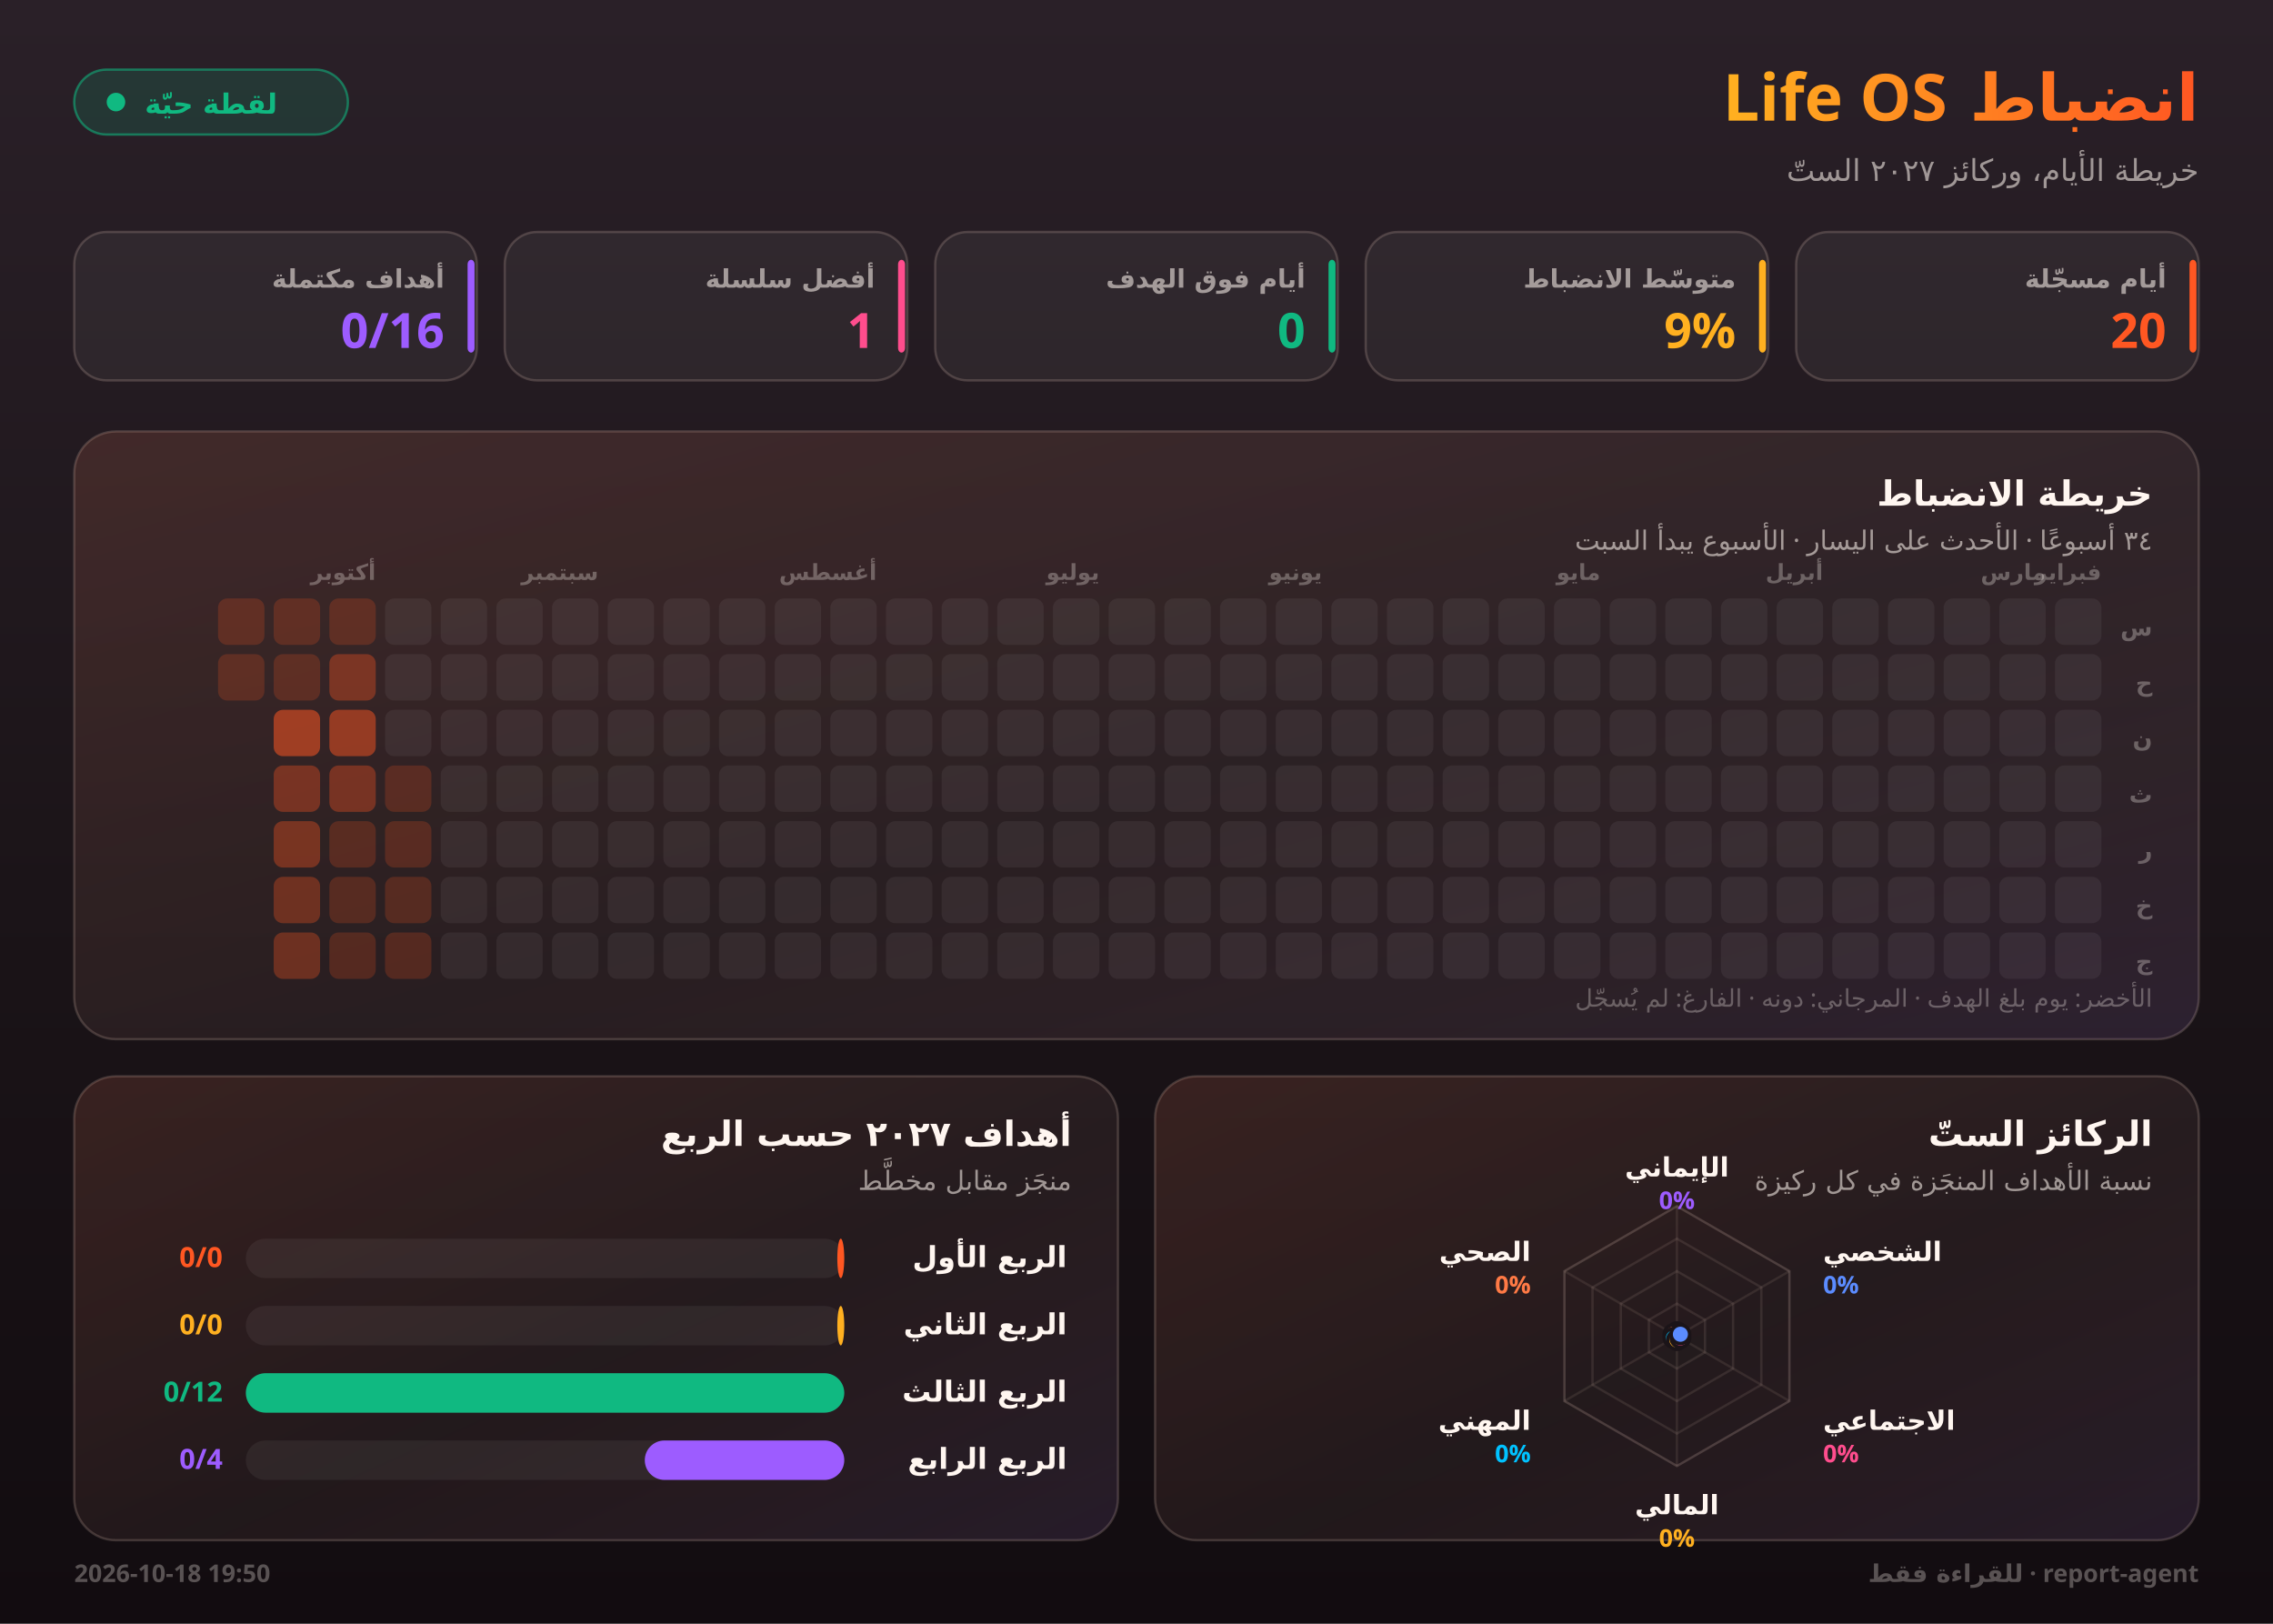
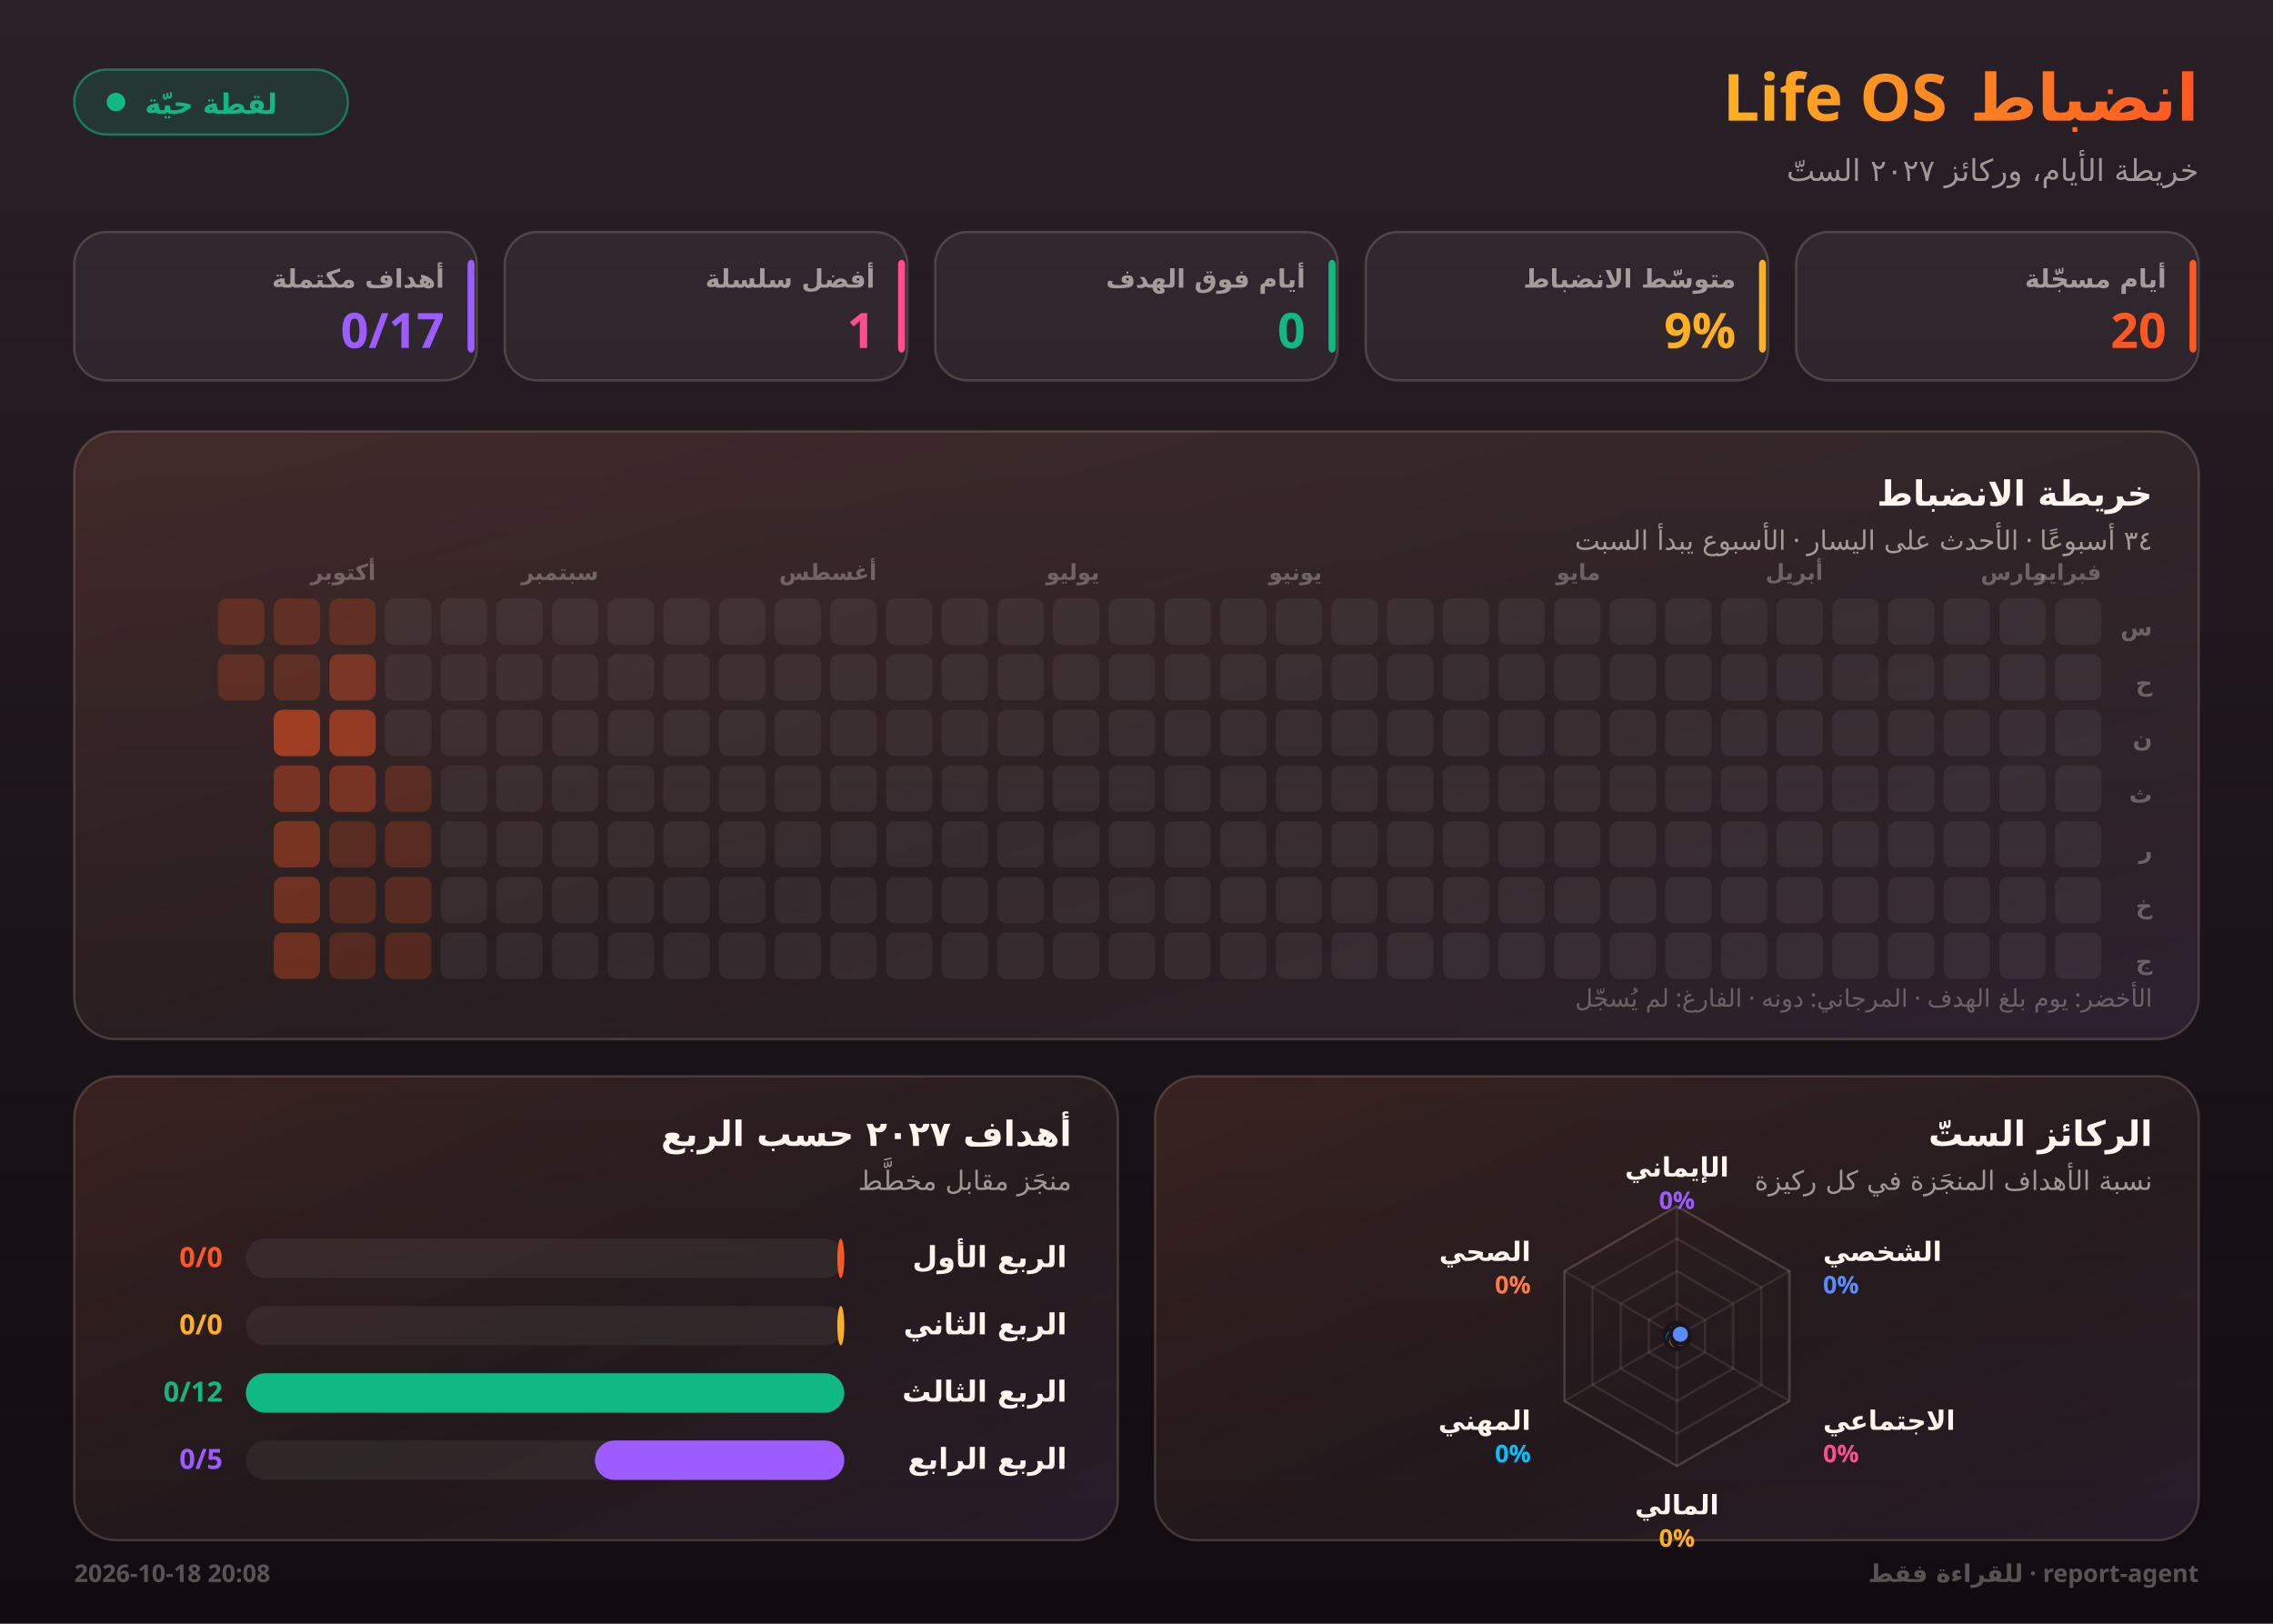
<svg xmlns="http://www.w3.org/2000/svg" width="980" height="700" viewBox="0 0 980 700" font-family="Tajawal, Cairo, 'Segoe UI', system-ui, sans-serif">
  <defs>
    <linearGradient id="sky" x1="0" y1="0" x2="0" y2="1">
      <stop offset="0%" stop-color="#2A2028" />
      <stop offset="55%" stop-color="#1B1418" />
      <stop offset="100%" stop-color="#120C10" />
    </linearGradient>
    <linearGradient id="sheen" x1="0" y1="0" x2="1" y2="1">
      <stop offset="0%" stop-color="#FF5722" stop-opacity="0.10" />
      <stop offset="55%" stop-color="#FF5722" stop-opacity="0.02" />
      <stop offset="100%" stop-color="#9D5CFF" stop-opacity="0.07" />
    </linearGradient>
    <linearGradient id="title" x1="1" y1="0" x2="0" y2="0">
      <stop offset="0%" stop-color="#FF5722" />
      <stop offset="100%" stop-color="#FFB020" />
    </linearGradient>
  </defs>
  <rect width="980" height="700" fill="url(#sky)" />
  <text x="948" y="52" fill="url(#title)" font-size="28" font-weight="800" text-anchor="start" style="direction:rtl;unicode-bidi:isolate">انضباط Life OS</text>
  <text x="948" y="78" fill="rgba(255,246,240,0.56)" font-size="13" font-weight="500" text-anchor="start" style="direction:rtl;unicode-bidi:isolate">خريطة الأيام، وركائز ٢٠٢٧ الستّ</text>
  <rect x="32" y="30" width="118" height="28" rx="14" fill="#10B981" fill-opacity="0.16" stroke="#10B981" stroke-opacity="0.55" />
  <circle cx="50" cy="44" r="4" fill="#10B981" />
  <text x="91" y="49" fill="#10B981" font-size="12" font-weight="700" text-anchor="middle" style="direction:rtl;unicode-bidi:isolate">لقطة حيّة</text>
  <rect x="774.4" y="100" width="173.6" height="64" rx="14" fill="rgba(255,255,255,0.05)" stroke="rgba(255,225,210,0.18)" />
  <rect x="944" y="112" width="3" height="40" rx="2" fill="#FF5722" />
  <text x="934" y="124" fill="rgba(255,246,240,0.56)" font-size="11" font-weight="600" text-anchor="start" style="direction:rtl;unicode-bidi:isolate">أيام مسجّلة</text>
  <text x="934" y="150" fill="#FF5722" font-size="21" font-weight="800" text-anchor="end" style="direction:ltr;unicode-bidi:isolate">20</text>
  <rect x="588.8" y="100" width="173.6" height="64" rx="14" fill="rgba(255,255,255,0.05)" stroke="rgba(255,225,210,0.18)" />
  <rect x="758.4" y="112" width="3" height="40" rx="2" fill="#FFB020" />
  <text x="748.4" y="124" fill="rgba(255,246,240,0.56)" font-size="11" font-weight="600" text-anchor="start" style="direction:rtl;unicode-bidi:isolate">متوسّط الانضباط</text>
  <text x="748.4" y="150" fill="#FFB020" font-size="21" font-weight="800" text-anchor="end" style="direction:ltr;unicode-bidi:isolate">9%</text>
  <rect x="403.2" y="100" width="173.6" height="64" rx="14" fill="rgba(255,255,255,0.05)" stroke="rgba(255,225,210,0.18)" />
  <rect x="572.8" y="112" width="3" height="40" rx="2" fill="#10B981" />
  <text x="562.8" y="124" fill="rgba(255,246,240,0.56)" font-size="11" font-weight="600" text-anchor="start" style="direction:rtl;unicode-bidi:isolate">أيام فوق الهدف</text>
  <text x="562.8" y="150" fill="#10B981" font-size="21" font-weight="800" text-anchor="end" style="direction:ltr;unicode-bidi:isolate">0</text>
  <rect x="217.6" y="100" width="173.6" height="64" rx="14" fill="rgba(255,255,255,0.05)" stroke="rgba(255,225,210,0.18)" />
  <rect x="387.2" y="112" width="3" height="40" rx="2" fill="#FF4D8D" />
  <text x="377.2" y="124" fill="rgba(255,246,240,0.56)" font-size="11" font-weight="600" text-anchor="start" style="direction:rtl;unicode-bidi:isolate">أفضل سلسلة</text>
  <text x="377.2" y="150" fill="#FF4D8D" font-size="21" font-weight="800" text-anchor="end" style="direction:ltr;unicode-bidi:isolate">1</text>
  <rect x="32" y="100" width="173.6" height="64" rx="14" fill="rgba(255,255,255,0.05)" stroke="rgba(255,225,210,0.18)" />
  <rect x="201.6" y="112" width="3" height="40" rx="2" fill="#9D5CFF" />
  <text x="191.6" y="124" fill="rgba(255,246,240,0.56)" font-size="11" font-weight="600" text-anchor="start" style="direction:rtl;unicode-bidi:isolate">أهداف مكتملة</text>
-   <text x="191.6" y="150" fill="#9D5CFF" font-size="21" font-weight="800" text-anchor="end" style="direction:ltr;unicode-bidi:isolate">0/16</text>
+   <text x="191.6" y="150" fill="#9D5CFF" font-size="21" font-weight="800" text-anchor="end" style="direction:ltr;unicode-bidi:isolate">0/17</text>
  <g>
    <rect x="32" y="186" width="916" height="262" rx="18" fill="rgba(255,255,255,0.045)" stroke="rgba(255,225,210,0.18)" />
    <rect x="32" y="186" width="916" height="262" rx="18" fill="url(#sheen)" />
  </g>
  <text x="928" y="218" fill="#FFF6F0" font-size="15" font-weight="700" text-anchor="start" style="direction:rtl;unicode-bidi:isolate">خريطة الانضباط</text>
  <text x="928" y="237" fill="rgba(255,246,240,0.56)" font-size="11.5" font-weight="500" text-anchor="start" style="direction:rtl;unicode-bidi:isolate">٣٤ أسبوعًا · الأحدث على اليسار · الأسبوع يبدأ السبت</text>
  <text x="928" y="274" fill="rgba(255,246,240,0.30)" font-size="10" font-weight="600" text-anchor="start" style="direction:rtl;unicode-bidi:isolate">س</text>
  <text x="928" y="298" fill="rgba(255,246,240,0.30)" font-size="10" font-weight="600" text-anchor="start" style="direction:rtl;unicode-bidi:isolate">ح</text>
  <text x="928" y="322" fill="rgba(255,246,240,0.30)" font-size="10" font-weight="600" text-anchor="start" style="direction:rtl;unicode-bidi:isolate">ن</text>
  <text x="928" y="346" fill="rgba(255,246,240,0.30)" font-size="10" font-weight="600" text-anchor="start" style="direction:rtl;unicode-bidi:isolate">ث</text>
  <text x="928" y="370" fill="rgba(255,246,240,0.30)" font-size="10" font-weight="600" text-anchor="start" style="direction:rtl;unicode-bidi:isolate">ر</text>
  <text x="928" y="394" fill="rgba(255,246,240,0.30)" font-size="10" font-weight="600" text-anchor="start" style="direction:rtl;unicode-bidi:isolate">خ</text>
  <text x="928" y="418" fill="rgba(255,246,240,0.30)" font-size="10" font-weight="600" text-anchor="start" style="direction:rtl;unicode-bidi:isolate">ج</text>
  <text x="906" y="250" fill="rgba(255,246,240,0.30)" font-size="9.5" font-weight="600" text-anchor="start" style="direction:rtl;unicode-bidi:isolate">فبراير</text>
  <rect x="886" y="258" width="20" height="20" rx="4" fill="rgba(255,255,255,0.055)" fill-opacity="1.00" />
  <rect x="886" y="282" width="20" height="20" rx="4" fill="rgba(255,255,255,0.055)" fill-opacity="1.00" />
  <rect x="886" y="306" width="20" height="20" rx="4" fill="rgba(255,255,255,0.055)" fill-opacity="1.00" />
  <rect x="886" y="330" width="20" height="20" rx="4" fill="rgba(255,255,255,0.055)" fill-opacity="1.00" />
  <rect x="886" y="354" width="20" height="20" rx="4" fill="rgba(255,255,255,0.055)" fill-opacity="1.00" />
  <rect x="886" y="378" width="20" height="20" rx="4" fill="rgba(255,255,255,0.055)" fill-opacity="1.00" />
  <rect x="886" y="402" width="20" height="20" rx="4" fill="rgba(255,255,255,0.055)" fill-opacity="1.00" />
  <text x="882" y="250" fill="rgba(255,246,240,0.30)" font-size="9.5" font-weight="600" text-anchor="start" style="direction:rtl;unicode-bidi:isolate">مارس</text>
  <rect x="862" y="258" width="20" height="20" rx="4" fill="rgba(255,255,255,0.055)" fill-opacity="1.00" />
  <rect x="862" y="282" width="20" height="20" rx="4" fill="rgba(255,255,255,0.055)" fill-opacity="1.00" />
  <rect x="862" y="306" width="20" height="20" rx="4" fill="rgba(255,255,255,0.055)" fill-opacity="1.00" />
  <rect x="862" y="330" width="20" height="20" rx="4" fill="rgba(255,255,255,0.055)" fill-opacity="1.00" />
  <rect x="862" y="354" width="20" height="20" rx="4" fill="rgba(255,255,255,0.055)" fill-opacity="1.00" />
  <rect x="862" y="378" width="20" height="20" rx="4" fill="rgba(255,255,255,0.055)" fill-opacity="1.00" />
  <rect x="862" y="402" width="20" height="20" rx="4" fill="rgba(255,255,255,0.055)" fill-opacity="1.00" />
  <rect x="838" y="258" width="20" height="20" rx="4" fill="rgba(255,255,255,0.055)" fill-opacity="1.00" />
  <rect x="838" y="282" width="20" height="20" rx="4" fill="rgba(255,255,255,0.055)" fill-opacity="1.00" />
  <rect x="838" y="306" width="20" height="20" rx="4" fill="rgba(255,255,255,0.055)" fill-opacity="1.00" />
  <rect x="838" y="330" width="20" height="20" rx="4" fill="rgba(255,255,255,0.055)" fill-opacity="1.00" />
  <rect x="838" y="354" width="20" height="20" rx="4" fill="rgba(255,255,255,0.055)" fill-opacity="1.00" />
  <rect x="838" y="378" width="20" height="20" rx="4" fill="rgba(255,255,255,0.055)" fill-opacity="1.00" />
  <rect x="838" y="402" width="20" height="20" rx="4" fill="rgba(255,255,255,0.055)" fill-opacity="1.00" />
  <rect x="814" y="258" width="20" height="20" rx="4" fill="rgba(255,255,255,0.055)" fill-opacity="1.00" />
  <rect x="814" y="282" width="20" height="20" rx="4" fill="rgba(255,255,255,0.055)" fill-opacity="1.00" />
  <rect x="814" y="306" width="20" height="20" rx="4" fill="rgba(255,255,255,0.055)" fill-opacity="1.00" />
  <rect x="814" y="330" width="20" height="20" rx="4" fill="rgba(255,255,255,0.055)" fill-opacity="1.00" />
  <rect x="814" y="354" width="20" height="20" rx="4" fill="rgba(255,255,255,0.055)" fill-opacity="1.00" />
  <rect x="814" y="378" width="20" height="20" rx="4" fill="rgba(255,255,255,0.055)" fill-opacity="1.00" />
  <rect x="814" y="402" width="20" height="20" rx="4" fill="rgba(255,255,255,0.055)" fill-opacity="1.00" />
  <rect x="790" y="258" width="20" height="20" rx="4" fill="rgba(255,255,255,0.055)" fill-opacity="1.00" />
  <rect x="790" y="282" width="20" height="20" rx="4" fill="rgba(255,255,255,0.055)" fill-opacity="1.00" />
  <rect x="790" y="306" width="20" height="20" rx="4" fill="rgba(255,255,255,0.055)" fill-opacity="1.00" />
  <rect x="790" y="330" width="20" height="20" rx="4" fill="rgba(255,255,255,0.055)" fill-opacity="1.00" />
  <rect x="790" y="354" width="20" height="20" rx="4" fill="rgba(255,255,255,0.055)" fill-opacity="1.00" />
  <rect x="790" y="378" width="20" height="20" rx="4" fill="rgba(255,255,255,0.055)" fill-opacity="1.00" />
  <rect x="790" y="402" width="20" height="20" rx="4" fill="rgba(255,255,255,0.055)" fill-opacity="1.00" />
  <text x="786" y="250" fill="rgba(255,246,240,0.30)" font-size="9.5" font-weight="600" text-anchor="start" style="direction:rtl;unicode-bidi:isolate">أبريل</text>
  <rect x="766" y="258" width="20" height="20" rx="4" fill="rgba(255,255,255,0.055)" fill-opacity="1.00" />
  <rect x="766" y="282" width="20" height="20" rx="4" fill="rgba(255,255,255,0.055)" fill-opacity="1.00" />
  <rect x="766" y="306" width="20" height="20" rx="4" fill="rgba(255,255,255,0.055)" fill-opacity="1.00" />
  <rect x="766" y="330" width="20" height="20" rx="4" fill="rgba(255,255,255,0.055)" fill-opacity="1.00" />
  <rect x="766" y="354" width="20" height="20" rx="4" fill="rgba(255,255,255,0.055)" fill-opacity="1.00" />
  <rect x="766" y="378" width="20" height="20" rx="4" fill="rgba(255,255,255,0.055)" fill-opacity="1.00" />
  <rect x="766" y="402" width="20" height="20" rx="4" fill="rgba(255,255,255,0.055)" fill-opacity="1.00" />
  <rect x="742" y="258" width="20" height="20" rx="4" fill="rgba(255,255,255,0.055)" fill-opacity="1.00" />
  <rect x="742" y="282" width="20" height="20" rx="4" fill="rgba(255,255,255,0.055)" fill-opacity="1.00" />
  <rect x="742" y="306" width="20" height="20" rx="4" fill="rgba(255,255,255,0.055)" fill-opacity="1.00" />
  <rect x="742" y="330" width="20" height="20" rx="4" fill="rgba(255,255,255,0.055)" fill-opacity="1.00" />
  <rect x="742" y="354" width="20" height="20" rx="4" fill="rgba(255,255,255,0.055)" fill-opacity="1.00" />
  <rect x="742" y="378" width="20" height="20" rx="4" fill="rgba(255,255,255,0.055)" fill-opacity="1.00" />
  <rect x="742" y="402" width="20" height="20" rx="4" fill="rgba(255,255,255,0.055)" fill-opacity="1.00" />
  <rect x="718" y="258" width="20" height="20" rx="4" fill="rgba(255,255,255,0.055)" fill-opacity="1.00" />
  <rect x="718" y="282" width="20" height="20" rx="4" fill="rgba(255,255,255,0.055)" fill-opacity="1.00" />
  <rect x="718" y="306" width="20" height="20" rx="4" fill="rgba(255,255,255,0.055)" fill-opacity="1.00" />
  <rect x="718" y="330" width="20" height="20" rx="4" fill="rgba(255,255,255,0.055)" fill-opacity="1.00" />
  <rect x="718" y="354" width="20" height="20" rx="4" fill="rgba(255,255,255,0.055)" fill-opacity="1.00" />
  <rect x="718" y="378" width="20" height="20" rx="4" fill="rgba(255,255,255,0.055)" fill-opacity="1.00" />
  <rect x="718" y="402" width="20" height="20" rx="4" fill="rgba(255,255,255,0.055)" fill-opacity="1.00" />
  <rect x="694" y="258" width="20" height="20" rx="4" fill="rgba(255,255,255,0.055)" fill-opacity="1.00" />
  <rect x="694" y="282" width="20" height="20" rx="4" fill="rgba(255,255,255,0.055)" fill-opacity="1.00" />
  <rect x="694" y="306" width="20" height="20" rx="4" fill="rgba(255,255,255,0.055)" fill-opacity="1.00" />
  <rect x="694" y="330" width="20" height="20" rx="4" fill="rgba(255,255,255,0.055)" fill-opacity="1.00" />
  <rect x="694" y="354" width="20" height="20" rx="4" fill="rgba(255,255,255,0.055)" fill-opacity="1.00" />
  <rect x="694" y="378" width="20" height="20" rx="4" fill="rgba(255,255,255,0.055)" fill-opacity="1.00" />
  <rect x="694" y="402" width="20" height="20" rx="4" fill="rgba(255,255,255,0.055)" fill-opacity="1.00" />
  <text x="690" y="250" fill="rgba(255,246,240,0.30)" font-size="9.5" font-weight="600" text-anchor="start" style="direction:rtl;unicode-bidi:isolate">مايو</text>
  <rect x="670" y="258" width="20" height="20" rx="4" fill="rgba(255,255,255,0.055)" fill-opacity="1.00" />
  <rect x="670" y="282" width="20" height="20" rx="4" fill="rgba(255,255,255,0.055)" fill-opacity="1.00" />
  <rect x="670" y="306" width="20" height="20" rx="4" fill="rgba(255,255,255,0.055)" fill-opacity="1.00" />
  <rect x="670" y="330" width="20" height="20" rx="4" fill="rgba(255,255,255,0.055)" fill-opacity="1.00" />
  <rect x="670" y="354" width="20" height="20" rx="4" fill="rgba(255,255,255,0.055)" fill-opacity="1.00" />
  <rect x="670" y="378" width="20" height="20" rx="4" fill="rgba(255,255,255,0.055)" fill-opacity="1.00" />
  <rect x="670" y="402" width="20" height="20" rx="4" fill="rgba(255,255,255,0.055)" fill-opacity="1.00" />
  <rect x="646" y="258" width="20" height="20" rx="4" fill="rgba(255,255,255,0.055)" fill-opacity="1.00" />
  <rect x="646" y="282" width="20" height="20" rx="4" fill="rgba(255,255,255,0.055)" fill-opacity="1.00" />
  <rect x="646" y="306" width="20" height="20" rx="4" fill="rgba(255,255,255,0.055)" fill-opacity="1.00" />
  <rect x="646" y="330" width="20" height="20" rx="4" fill="rgba(255,255,255,0.055)" fill-opacity="1.00" />
  <rect x="646" y="354" width="20" height="20" rx="4" fill="rgba(255,255,255,0.055)" fill-opacity="1.00" />
  <rect x="646" y="378" width="20" height="20" rx="4" fill="rgba(255,255,255,0.055)" fill-opacity="1.00" />
  <rect x="646" y="402" width="20" height="20" rx="4" fill="rgba(255,255,255,0.055)" fill-opacity="1.00" />
  <rect x="622" y="258" width="20" height="20" rx="4" fill="rgba(255,255,255,0.055)" fill-opacity="1.00" />
  <rect x="622" y="282" width="20" height="20" rx="4" fill="rgba(255,255,255,0.055)" fill-opacity="1.00" />
  <rect x="622" y="306" width="20" height="20" rx="4" fill="rgba(255,255,255,0.055)" fill-opacity="1.00" />
  <rect x="622" y="330" width="20" height="20" rx="4" fill="rgba(255,255,255,0.055)" fill-opacity="1.00" />
  <rect x="622" y="354" width="20" height="20" rx="4" fill="rgba(255,255,255,0.055)" fill-opacity="1.00" />
  <rect x="622" y="378" width="20" height="20" rx="4" fill="rgba(255,255,255,0.055)" fill-opacity="1.00" />
  <rect x="622" y="402" width="20" height="20" rx="4" fill="rgba(255,255,255,0.055)" fill-opacity="1.00" />
  <rect x="598" y="258" width="20" height="20" rx="4" fill="rgba(255,255,255,0.055)" fill-opacity="1.00" />
  <rect x="598" y="282" width="20" height="20" rx="4" fill="rgba(255,255,255,0.055)" fill-opacity="1.00" />
  <rect x="598" y="306" width="20" height="20" rx="4" fill="rgba(255,255,255,0.055)" fill-opacity="1.00" />
  <rect x="598" y="330" width="20" height="20" rx="4" fill="rgba(255,255,255,0.055)" fill-opacity="1.00" />
  <rect x="598" y="354" width="20" height="20" rx="4" fill="rgba(255,255,255,0.055)" fill-opacity="1.00" />
  <rect x="598" y="378" width="20" height="20" rx="4" fill="rgba(255,255,255,0.055)" fill-opacity="1.00" />
  <rect x="598" y="402" width="20" height="20" rx="4" fill="rgba(255,255,255,0.055)" fill-opacity="1.00" />
  <rect x="574" y="258" width="20" height="20" rx="4" fill="rgba(255,255,255,0.055)" fill-opacity="1.00" />
  <rect x="574" y="282" width="20" height="20" rx="4" fill="rgba(255,255,255,0.055)" fill-opacity="1.00" />
  <rect x="574" y="306" width="20" height="20" rx="4" fill="rgba(255,255,255,0.055)" fill-opacity="1.00" />
  <rect x="574" y="330" width="20" height="20" rx="4" fill="rgba(255,255,255,0.055)" fill-opacity="1.00" />
  <rect x="574" y="354" width="20" height="20" rx="4" fill="rgba(255,255,255,0.055)" fill-opacity="1.00" />
  <rect x="574" y="378" width="20" height="20" rx="4" fill="rgba(255,255,255,0.055)" fill-opacity="1.00" />
  <rect x="574" y="402" width="20" height="20" rx="4" fill="rgba(255,255,255,0.055)" fill-opacity="1.00" />
  <text x="570" y="250" fill="rgba(255,246,240,0.30)" font-size="9.5" font-weight="600" text-anchor="start" style="direction:rtl;unicode-bidi:isolate">يونيو</text>
  <rect x="550" y="258" width="20" height="20" rx="4" fill="rgba(255,255,255,0.055)" fill-opacity="1.00" />
  <rect x="550" y="282" width="20" height="20" rx="4" fill="rgba(255,255,255,0.055)" fill-opacity="1.00" />
  <rect x="550" y="306" width="20" height="20" rx="4" fill="rgba(255,255,255,0.055)" fill-opacity="1.00" />
  <rect x="550" y="330" width="20" height="20" rx="4" fill="rgba(255,255,255,0.055)" fill-opacity="1.00" />
  <rect x="550" y="354" width="20" height="20" rx="4" fill="rgba(255,255,255,0.055)" fill-opacity="1.00" />
  <rect x="550" y="378" width="20" height="20" rx="4" fill="rgba(255,255,255,0.055)" fill-opacity="1.00" />
  <rect x="550" y="402" width="20" height="20" rx="4" fill="rgba(255,255,255,0.055)" fill-opacity="1.00" />
  <rect x="526" y="258" width="20" height="20" rx="4" fill="rgba(255,255,255,0.055)" fill-opacity="1.00" />
  <rect x="526" y="282" width="20" height="20" rx="4" fill="rgba(255,255,255,0.055)" fill-opacity="1.00" />
  <rect x="526" y="306" width="20" height="20" rx="4" fill="rgba(255,255,255,0.055)" fill-opacity="1.00" />
  <rect x="526" y="330" width="20" height="20" rx="4" fill="rgba(255,255,255,0.055)" fill-opacity="1.00" />
  <rect x="526" y="354" width="20" height="20" rx="4" fill="rgba(255,255,255,0.055)" fill-opacity="1.00" />
  <rect x="526" y="378" width="20" height="20" rx="4" fill="rgba(255,255,255,0.055)" fill-opacity="1.00" />
  <rect x="526" y="402" width="20" height="20" rx="4" fill="rgba(255,255,255,0.055)" fill-opacity="1.00" />
  <rect x="502" y="258" width="20" height="20" rx="4" fill="rgba(255,255,255,0.055)" fill-opacity="1.00" />
  <rect x="502" y="282" width="20" height="20" rx="4" fill="rgba(255,255,255,0.055)" fill-opacity="1.00" />
  <rect x="502" y="306" width="20" height="20" rx="4" fill="rgba(255,255,255,0.055)" fill-opacity="1.00" />
  <rect x="502" y="330" width="20" height="20" rx="4" fill="rgba(255,255,255,0.055)" fill-opacity="1.00" />
  <rect x="502" y="354" width="20" height="20" rx="4" fill="rgba(255,255,255,0.055)" fill-opacity="1.00" />
  <rect x="502" y="378" width="20" height="20" rx="4" fill="rgba(255,255,255,0.055)" fill-opacity="1.00" />
  <rect x="502" y="402" width="20" height="20" rx="4" fill="rgba(255,255,255,0.055)" fill-opacity="1.00" />
  <rect x="478" y="258" width="20" height="20" rx="4" fill="rgba(255,255,255,0.055)" fill-opacity="1.00" />
  <rect x="478" y="282" width="20" height="20" rx="4" fill="rgba(255,255,255,0.055)" fill-opacity="1.00" />
  <rect x="478" y="306" width="20" height="20" rx="4" fill="rgba(255,255,255,0.055)" fill-opacity="1.00" />
  <rect x="478" y="330" width="20" height="20" rx="4" fill="rgba(255,255,255,0.055)" fill-opacity="1.00" />
  <rect x="478" y="354" width="20" height="20" rx="4" fill="rgba(255,255,255,0.055)" fill-opacity="1.00" />
  <rect x="478" y="378" width="20" height="20" rx="4" fill="rgba(255,255,255,0.055)" fill-opacity="1.00" />
  <rect x="478" y="402" width="20" height="20" rx="4" fill="rgba(255,255,255,0.055)" fill-opacity="1.00" />
  <text x="474" y="250" fill="rgba(255,246,240,0.30)" font-size="9.5" font-weight="600" text-anchor="start" style="direction:rtl;unicode-bidi:isolate">يوليو</text>
  <rect x="454" y="258" width="20" height="20" rx="4" fill="rgba(255,255,255,0.055)" fill-opacity="1.00" />
  <rect x="454" y="282" width="20" height="20" rx="4" fill="rgba(255,255,255,0.055)" fill-opacity="1.00" />
  <rect x="454" y="306" width="20" height="20" rx="4" fill="rgba(255,255,255,0.055)" fill-opacity="1.00" />
  <rect x="454" y="330" width="20" height="20" rx="4" fill="rgba(255,255,255,0.055)" fill-opacity="1.00" />
  <rect x="454" y="354" width="20" height="20" rx="4" fill="rgba(255,255,255,0.055)" fill-opacity="1.00" />
  <rect x="454" y="378" width="20" height="20" rx="4" fill="rgba(255,255,255,0.055)" fill-opacity="1.00" />
  <rect x="454" y="402" width="20" height="20" rx="4" fill="rgba(255,255,255,0.055)" fill-opacity="1.00" />
  <rect x="430" y="258" width="20" height="20" rx="4" fill="rgba(255,255,255,0.055)" fill-opacity="1.00" />
  <rect x="430" y="282" width="20" height="20" rx="4" fill="rgba(255,255,255,0.055)" fill-opacity="1.00" />
  <rect x="430" y="306" width="20" height="20" rx="4" fill="rgba(255,255,255,0.055)" fill-opacity="1.00" />
  <rect x="430" y="330" width="20" height="20" rx="4" fill="rgba(255,255,255,0.055)" fill-opacity="1.00" />
  <rect x="430" y="354" width="20" height="20" rx="4" fill="rgba(255,255,255,0.055)" fill-opacity="1.00" />
  <rect x="430" y="378" width="20" height="20" rx="4" fill="rgba(255,255,255,0.055)" fill-opacity="1.00" />
  <rect x="430" y="402" width="20" height="20" rx="4" fill="rgba(255,255,255,0.055)" fill-opacity="1.00" />
  <rect x="406" y="258" width="20" height="20" rx="4" fill="rgba(255,255,255,0.055)" fill-opacity="1.00" />
  <rect x="406" y="282" width="20" height="20" rx="4" fill="rgba(255,255,255,0.055)" fill-opacity="1.00" />
  <rect x="406" y="306" width="20" height="20" rx="4" fill="rgba(255,255,255,0.055)" fill-opacity="1.00" />
  <rect x="406" y="330" width="20" height="20" rx="4" fill="rgba(255,255,255,0.055)" fill-opacity="1.00" />
  <rect x="406" y="354" width="20" height="20" rx="4" fill="rgba(255,255,255,0.055)" fill-opacity="1.00" />
  <rect x="406" y="378" width="20" height="20" rx="4" fill="rgba(255,255,255,0.055)" fill-opacity="1.00" />
  <rect x="406" y="402" width="20" height="20" rx="4" fill="rgba(255,255,255,0.055)" fill-opacity="1.00" />
  <rect x="382" y="258" width="20" height="20" rx="4" fill="rgba(255,255,255,0.055)" fill-opacity="1.00" />
  <rect x="382" y="282" width="20" height="20" rx="4" fill="rgba(255,255,255,0.055)" fill-opacity="1.00" />
  <rect x="382" y="306" width="20" height="20" rx="4" fill="rgba(255,255,255,0.055)" fill-opacity="1.00" />
  <rect x="382" y="330" width="20" height="20" rx="4" fill="rgba(255,255,255,0.055)" fill-opacity="1.00" />
  <rect x="382" y="354" width="20" height="20" rx="4" fill="rgba(255,255,255,0.055)" fill-opacity="1.00" />
  <rect x="382" y="378" width="20" height="20" rx="4" fill="rgba(255,255,255,0.055)" fill-opacity="1.00" />
  <rect x="382" y="402" width="20" height="20" rx="4" fill="rgba(255,255,255,0.055)" fill-opacity="1.00" />
  <text x="378" y="250" fill="rgba(255,246,240,0.30)" font-size="9.5" font-weight="600" text-anchor="start" style="direction:rtl;unicode-bidi:isolate">أغسطس</text>
  <rect x="358" y="258" width="20" height="20" rx="4" fill="rgba(255,255,255,0.055)" fill-opacity="1.00" />
  <rect x="358" y="282" width="20" height="20" rx="4" fill="rgba(255,255,255,0.055)" fill-opacity="1.00" />
  <rect x="358" y="306" width="20" height="20" rx="4" fill="rgba(255,255,255,0.055)" fill-opacity="1.00" />
  <rect x="358" y="330" width="20" height="20" rx="4" fill="rgba(255,255,255,0.055)" fill-opacity="1.00" />
  <rect x="358" y="354" width="20" height="20" rx="4" fill="rgba(255,255,255,0.055)" fill-opacity="1.00" />
  <rect x="358" y="378" width="20" height="20" rx="4" fill="rgba(255,255,255,0.055)" fill-opacity="1.00" />
  <rect x="358" y="402" width="20" height="20" rx="4" fill="rgba(255,255,255,0.055)" fill-opacity="1.00" />
  <rect x="334" y="258" width="20" height="20" rx="4" fill="rgba(255,255,255,0.055)" fill-opacity="1.00" />
  <rect x="334" y="282" width="20" height="20" rx="4" fill="rgba(255,255,255,0.055)" fill-opacity="1.00" />
  <rect x="334" y="306" width="20" height="20" rx="4" fill="rgba(255,255,255,0.055)" fill-opacity="1.00" />
  <rect x="334" y="330" width="20" height="20" rx="4" fill="rgba(255,255,255,0.055)" fill-opacity="1.00" />
  <rect x="334" y="354" width="20" height="20" rx="4" fill="rgba(255,255,255,0.055)" fill-opacity="1.00" />
  <rect x="334" y="378" width="20" height="20" rx="4" fill="rgba(255,255,255,0.055)" fill-opacity="1.00" />
  <rect x="334" y="402" width="20" height="20" rx="4" fill="rgba(255,255,255,0.055)" fill-opacity="1.00" />
  <rect x="310" y="258" width="20" height="20" rx="4" fill="rgba(255,255,255,0.055)" fill-opacity="1.00" />
  <rect x="310" y="282" width="20" height="20" rx="4" fill="rgba(255,255,255,0.055)" fill-opacity="1.00" />
  <rect x="310" y="306" width="20" height="20" rx="4" fill="rgba(255,255,255,0.055)" fill-opacity="1.00" />
  <rect x="310" y="330" width="20" height="20" rx="4" fill="rgba(255,255,255,0.055)" fill-opacity="1.00" />
  <rect x="310" y="354" width="20" height="20" rx="4" fill="rgba(255,255,255,0.055)" fill-opacity="1.00" />
  <rect x="310" y="378" width="20" height="20" rx="4" fill="rgba(255,255,255,0.055)" fill-opacity="1.00" />
  <rect x="310" y="402" width="20" height="20" rx="4" fill="rgba(255,255,255,0.055)" fill-opacity="1.00" />
  <rect x="286" y="258" width="20" height="20" rx="4" fill="rgba(255,255,255,0.055)" fill-opacity="1.00" />
  <rect x="286" y="282" width="20" height="20" rx="4" fill="rgba(255,255,255,0.055)" fill-opacity="1.00" />
  <rect x="286" y="306" width="20" height="20" rx="4" fill="rgba(255,255,255,0.055)" fill-opacity="1.00" />
  <rect x="286" y="330" width="20" height="20" rx="4" fill="rgba(255,255,255,0.055)" fill-opacity="1.00" />
  <rect x="286" y="354" width="20" height="20" rx="4" fill="rgba(255,255,255,0.055)" fill-opacity="1.00" />
  <rect x="286" y="378" width="20" height="20" rx="4" fill="rgba(255,255,255,0.055)" fill-opacity="1.00" />
  <rect x="286" y="402" width="20" height="20" rx="4" fill="rgba(255,255,255,0.055)" fill-opacity="1.00" />
  <rect x="262" y="258" width="20" height="20" rx="4" fill="rgba(255,255,255,0.055)" fill-opacity="1.00" />
  <rect x="262" y="282" width="20" height="20" rx="4" fill="rgba(255,255,255,0.055)" fill-opacity="1.00" />
  <rect x="262" y="306" width="20" height="20" rx="4" fill="rgba(255,255,255,0.055)" fill-opacity="1.00" />
  <rect x="262" y="330" width="20" height="20" rx="4" fill="rgba(255,255,255,0.055)" fill-opacity="1.00" />
  <rect x="262" y="354" width="20" height="20" rx="4" fill="rgba(255,255,255,0.055)" fill-opacity="1.00" />
  <rect x="262" y="378" width="20" height="20" rx="4" fill="rgba(255,255,255,0.055)" fill-opacity="1.00" />
  <rect x="262" y="402" width="20" height="20" rx="4" fill="rgba(255,255,255,0.055)" fill-opacity="1.00" />
  <text x="258" y="250" fill="rgba(255,246,240,0.30)" font-size="9.5" font-weight="600" text-anchor="start" style="direction:rtl;unicode-bidi:isolate">سبتمبر</text>
  <rect x="238" y="258" width="20" height="20" rx="4" fill="rgba(255,255,255,0.055)" fill-opacity="1.00" />
  <rect x="238" y="282" width="20" height="20" rx="4" fill="rgba(255,255,255,0.055)" fill-opacity="1.00" />
  <rect x="238" y="306" width="20" height="20" rx="4" fill="rgba(255,255,255,0.055)" fill-opacity="1.00" />
  <rect x="238" y="330" width="20" height="20" rx="4" fill="rgba(255,255,255,0.055)" fill-opacity="1.00" />
  <rect x="238" y="354" width="20" height="20" rx="4" fill="rgba(255,255,255,0.055)" fill-opacity="1.00" />
  <rect x="238" y="378" width="20" height="20" rx="4" fill="rgba(255,255,255,0.055)" fill-opacity="1.00" />
  <rect x="238" y="402" width="20" height="20" rx="4" fill="rgba(255,255,255,0.055)" fill-opacity="1.00" />
  <rect x="214" y="258" width="20" height="20" rx="4" fill="rgba(255,255,255,0.055)" fill-opacity="1.00" />
  <rect x="214" y="282" width="20" height="20" rx="4" fill="rgba(255,255,255,0.055)" fill-opacity="1.00" />
  <rect x="214" y="306" width="20" height="20" rx="4" fill="rgba(255,255,255,0.055)" fill-opacity="1.00" />
  <rect x="214" y="330" width="20" height="20" rx="4" fill="rgba(255,255,255,0.055)" fill-opacity="1.00" />
  <rect x="214" y="354" width="20" height="20" rx="4" fill="rgba(255,255,255,0.055)" fill-opacity="1.00" />
  <rect x="214" y="378" width="20" height="20" rx="4" fill="rgba(255,255,255,0.055)" fill-opacity="1.00" />
  <rect x="214" y="402" width="20" height="20" rx="4" fill="rgba(255,255,255,0.055)" fill-opacity="1.00" />
  <rect x="190" y="258" width="20" height="20" rx="4" fill="rgba(255,255,255,0.055)" fill-opacity="1.00" />
  <rect x="190" y="282" width="20" height="20" rx="4" fill="rgba(255,255,255,0.055)" fill-opacity="1.00" />
  <rect x="190" y="306" width="20" height="20" rx="4" fill="rgba(255,255,255,0.055)" fill-opacity="1.00" />
  <rect x="190" y="330" width="20" height="20" rx="4" fill="rgba(255,255,255,0.055)" fill-opacity="1.00" />
  <rect x="190" y="354" width="20" height="20" rx="4" fill="rgba(255,255,255,0.055)" fill-opacity="1.00" />
  <rect x="190" y="378" width="20" height="20" rx="4" fill="rgba(255,255,255,0.055)" fill-opacity="1.00" />
  <rect x="190" y="402" width="20" height="20" rx="4" fill="rgba(255,255,255,0.055)" fill-opacity="1.00" />
  <rect x="166" y="258" width="20" height="20" rx="4" fill="rgba(255,255,255,0.055)" fill-opacity="1.00" />
  <rect x="166" y="282" width="20" height="20" rx="4" fill="rgba(255,255,255,0.055)" fill-opacity="1.00" />
  <rect x="166" y="306" width="20" height="20" rx="4" fill="rgba(255,255,255,0.055)" fill-opacity="1.00" />
  <rect x="166" y="330" width="20" height="20" rx="4" fill="#FF5722" fill-opacity="0.20" />
  <rect x="166" y="354" width="20" height="20" rx="4" fill="#FF5722" fill-opacity="0.20" />
  <rect x="166" y="378" width="20" height="20" rx="4" fill="#FF5722" fill-opacity="0.20" />
  <rect x="166" y="402" width="20" height="20" rx="4" fill="#FF5722" fill-opacity="0.20" />
  <text x="162" y="250" fill="rgba(255,246,240,0.30)" font-size="9.5" font-weight="600" text-anchor="start" style="direction:rtl;unicode-bidi:isolate">أكتوبر</text>
  <rect x="142" y="258" width="20" height="20" rx="4" fill="#FF5722" fill-opacity="0.20" />
  <rect x="142" y="282" width="20" height="20" rx="4" fill="#FF5722" fill-opacity="0.34" />
  <rect x="142" y="306" width="20" height="20" rx="4" fill="#FF5722" fill-opacity="0.48" />
  <rect x="142" y="330" width="20" height="20" rx="4" fill="#FF5722" fill-opacity="0.34" />
  <rect x="142" y="354" width="20" height="20" rx="4" fill="#FF5722" fill-opacity="0.20" />
  <rect x="142" y="378" width="20" height="20" rx="4" fill="#FF5722" fill-opacity="0.20" />
  <rect x="142" y="402" width="20" height="20" rx="4" fill="#FF5722" fill-opacity="0.20" />
  <rect x="118" y="258" width="20" height="20" rx="4" fill="#FF5722" fill-opacity="0.20" />
  <rect x="118" y="282" width="20" height="20" rx="4" fill="#FF5722" fill-opacity="0.20" />
  <rect x="118" y="306" width="20" height="20" rx="4" fill="#FF5722" fill-opacity="0.53" />
  <rect x="118" y="330" width="20" height="20" rx="4" fill="#FF5722" fill-opacity="0.34" />
  <rect x="118" y="354" width="20" height="20" rx="4" fill="#FF5722" fill-opacity="0.35" />
  <rect x="118" y="378" width="20" height="20" rx="4" fill="#FF5722" fill-opacity="0.31" />
  <rect x="118" y="402" width="20" height="20" rx="4" fill="#FF5722" fill-opacity="0.31" />
  <rect x="94" y="258" width="20" height="20" rx="4" fill="#FF5722" fill-opacity="0.20" />
  <rect x="94" y="282" width="20" height="20" rx="4" fill="#FF5722" fill-opacity="0.20" />
  <text x="928" y="434" fill="rgba(255,246,240,0.30)" font-size="10.5" font-weight="500" text-anchor="start" style="direction:rtl;unicode-bidi:isolate">الأخضر: يوم بلغ الهدف · المرجاني: دونه · الفارغ: لم يُسجّل</text>
  <g>
    <rect x="32" y="464" width="450" height="200" rx="18" fill="rgba(255,255,255,0.045)" stroke="rgba(255,225,210,0.18)" />
    <rect x="32" y="464" width="450" height="200" rx="18" fill="url(#sheen)" />
  </g>
  <text x="462" y="494" fill="#FFF6F0" font-size="15" font-weight="700" text-anchor="start" style="direction:rtl;unicode-bidi:isolate">أهداف ٢٠٢٧ حسب الربع</text>
  <text x="462" y="513" fill="rgba(255,246,240,0.56)" font-size="11.5" font-weight="500" text-anchor="start" style="direction:rtl;unicode-bidi:isolate">منجَز مقابل مخطَّط</text>
  <text x="460" y="546.24" fill="#FFF6F0" font-size="12.5" font-weight="600" text-anchor="start" style="direction:rtl;unicode-bidi:isolate">الربع الأول</text>
  <rect x="106" y="534" width="258" height="17" rx="8.5" fill="rgba(255,255,255,0.055)" />
  <rect x="361" y="534" width="3" height="17" rx="8.5" fill="#FF5722" />
  <text x="96" y="546.24" fill="#FF5722" font-size="12" font-weight="700" text-anchor="end" style="direction:ltr;unicode-bidi:isolate">0/0</text>
  <text x="460" y="575.24" fill="#FFF6F0" font-size="12.5" font-weight="600" text-anchor="start" style="direction:rtl;unicode-bidi:isolate">الربع الثاني</text>
  <rect x="106" y="563" width="258" height="17" rx="8.5" fill="rgba(255,255,255,0.055)" />
  <rect x="361" y="563" width="3" height="17" rx="8.5" fill="#FFB020" />
  <text x="96" y="575.24" fill="#FFB020" font-size="12" font-weight="700" text-anchor="end" style="direction:ltr;unicode-bidi:isolate">0/0</text>
  <text x="460" y="604.24" fill="#FFF6F0" font-size="12.5" font-weight="600" text-anchor="start" style="direction:rtl;unicode-bidi:isolate">الربع الثالث</text>
  <rect x="106" y="592" width="258" height="17" rx="8.5" fill="rgba(255,255,255,0.055)" />
  <rect x="106" y="592" width="258" height="17" rx="8.5" fill="#10B981" />
  <text x="96" y="604.24" fill="#10B981" font-size="12" font-weight="700" text-anchor="end" style="direction:ltr;unicode-bidi:isolate">0/12</text>
  <text x="460" y="633.24" fill="#FFF6F0" font-size="12.5" font-weight="600" text-anchor="start" style="direction:rtl;unicode-bidi:isolate">الربع الرابع</text>
  <rect x="106" y="621" width="258" height="17" rx="8.5" fill="rgba(255,255,255,0.055)" />
-   <rect x="278" y="621" width="86" height="17" rx="8.5" fill="#9D5CFF" />
-   <text x="96" y="633.24" fill="#9D5CFF" font-size="12" font-weight="700" text-anchor="end" style="direction:ltr;unicode-bidi:isolate">0/4</text>
+   <rect x="256.5" y="621" width="107.5" height="17" rx="8.5" fill="#9D5CFF" />
+   <text x="96" y="633.24" fill="#9D5CFF" font-size="12" font-weight="700" text-anchor="end" style="direction:ltr;unicode-bidi:isolate">0/5</text>
  <g>
    <rect x="498" y="464" width="450" height="200" rx="18" fill="rgba(255,255,255,0.045)" stroke="rgba(255,225,210,0.18)" />
    <rect x="498" y="464" width="450" height="200" rx="18" fill="url(#sheen)" />
  </g>
  <text x="928" y="494" fill="#FFF6F0" font-size="15" font-weight="700" text-anchor="start" style="direction:rtl;unicode-bidi:isolate">الركائز الستّ</text>
  <text x="928" y="513" fill="rgba(255,246,240,0.56)" font-size="11.5" font-weight="500" text-anchor="start" style="direction:rtl;unicode-bidi:isolate">نسبة الأهداف المنجَزة في كل ركيزة</text>
  <polygon points="723.0,562.0 710.9,569.0 710.9,583.0 723.0,590.0 735.1,583.0 735.1,569.0" fill="none" stroke="rgba(255,225,210,0.18)" stroke-opacity="0.55" />
  <polygon points="723.0,548.0 698.8,562.0 698.8,590.0 723.0,604.0 747.2,590.0 747.2,562.0" fill="none" stroke="rgba(255,225,210,0.18)" stroke-opacity="0.55" />
  <polygon points="723.0,534.0 686.6,555.0 686.6,597.0 723.0,618.0 759.4,597.0 759.4,555.0" fill="none" stroke="rgba(255,225,210,0.18)" stroke-opacity="0.55" />
  <polygon points="723.0,520.0 674.5,548.0 674.5,604.0 723.0,632.0 771.5,604.0 771.5,548.0" fill="none" stroke="rgba(255,225,210,0.18)" stroke-opacity="1" />
  <line x1="723" y1="576" x2="723.0" y2="520.0" stroke="rgba(255,225,210,0.18)" stroke-opacity="0.5" />
  <line x1="723" y1="576" x2="674.5" y2="548.0" stroke="rgba(255,225,210,0.18)" stroke-opacity="0.5" />
  <line x1="723" y1="576" x2="674.5" y2="604.0" stroke="rgba(255,225,210,0.18)" stroke-opacity="0.5" />
  <line x1="723" y1="576" x2="723.0" y2="632.0" stroke="rgba(255,225,210,0.18)" stroke-opacity="0.5" />
  <line x1="723" y1="576" x2="771.5" y2="604.0" stroke="rgba(255,225,210,0.18)" stroke-opacity="0.5" />
  <line x1="723" y1="576" x2="771.5" y2="548.0" stroke="rgba(255,225,210,0.18)" stroke-opacity="0.5" />
  <polygon points="723.0,574.3 721.5,575.2 721.5,576.8 723.0,577.7 724.5,576.8 724.5,575.2" fill="#FF5722" fill-opacity="0.22" stroke="#FF5722" stroke-width="2" />
  <circle cx="723.0" cy="574.3" r="4" fill="#9D5CFF" stroke="#1B1418" stroke-width="1.5" />
  <text x="723.0" y="507.2" fill="#FFF6F0" font-size="11.5" font-weight="600" text-anchor="middle" style="direction:rtl;unicode-bidi:isolate">الإيماني</text>
  <text x="723.0" y="521.2" fill="#9D5CFF" font-size="10.5" font-weight="700" text-anchor="middle" style="direction:ltr;unicode-bidi:isolate">0%</text>
  <circle cx="721.5" cy="575.2" r="4" fill="#FF7A45" stroke="#1B1418" stroke-width="1.5" />
  <text x="660.0" y="543.6" fill="#FFF6F0" font-size="11.5" font-weight="600" text-anchor="start" style="direction:rtl;unicode-bidi:isolate">الصحي</text>
  <text x="660.0" y="557.6" fill="#FF7A45" font-size="10.5" font-weight="700" text-anchor="end" style="direction:ltr;unicode-bidi:isolate">0%</text>
  <circle cx="721.5" cy="576.8" r="4" fill="#00C2FF" stroke="#1B1418" stroke-width="1.5" />
  <text x="660.0" y="616.4" fill="#FFF6F0" font-size="11.5" font-weight="600" text-anchor="start" style="direction:rtl;unicode-bidi:isolate">المهني</text>
  <text x="660.0" y="630.4" fill="#00C2FF" font-size="10.5" font-weight="700" text-anchor="end" style="direction:ltr;unicode-bidi:isolate">0%</text>
  <circle cx="723.0" cy="577.7" r="4" fill="#FFB020" stroke="#1B1418" stroke-width="1.5" />
  <text x="723.0" y="652.8" fill="#FFF6F0" font-size="11.5" font-weight="600" text-anchor="middle" style="direction:rtl;unicode-bidi:isolate">المالي</text>
  <text x="723.0" y="666.8" fill="#FFB020" font-size="10.5" font-weight="700" text-anchor="middle" style="direction:ltr;unicode-bidi:isolate">0%</text>
  <circle cx="724.5" cy="576.8" r="4" fill="#FF4D8D" stroke="#1B1418" stroke-width="1.5" />
  <text x="786.0" y="616.4" fill="#FFF6F0" font-size="11.5" font-weight="600" text-anchor="end" style="direction:rtl;unicode-bidi:isolate">الاجتماعي</text>
  <text x="786.0" y="630.4" fill="#FF4D8D" font-size="10.5" font-weight="700" text-anchor="start" style="direction:ltr;unicode-bidi:isolate">0%</text>
  <circle cx="724.5" cy="575.2" r="4" fill="#5B8CFF" stroke="#1B1418" stroke-width="1.5" />
  <text x="786.0" y="543.6" fill="#FFF6F0" font-size="11.5" font-weight="600" text-anchor="end" style="direction:rtl;unicode-bidi:isolate">الشخصي</text>
  <text x="786.0" y="557.6" fill="#5B8CFF" font-size="10.5" font-weight="700" text-anchor="start" style="direction:ltr;unicode-bidi:isolate">0%</text>
-   <text x="32" y="682" fill="rgba(255,246,240,0.30)" font-size="10.5" font-weight="600" text-anchor="start" style="direction:ltr;unicode-bidi:isolate">2026-10-18 19:50</text>
+   <text x="32" y="682" fill="rgba(255,246,240,0.30)" font-size="10.5" font-weight="600" text-anchor="start" style="direction:ltr;unicode-bidi:isolate">2026-10-18 20:08</text>
  <text x="948" y="682" fill="rgba(255,246,240,0.30)" font-size="10.5" font-weight="600" text-anchor="start" style="direction:rtl;unicode-bidi:isolate">report-agent · للقراءة فقط</text>
</svg>
